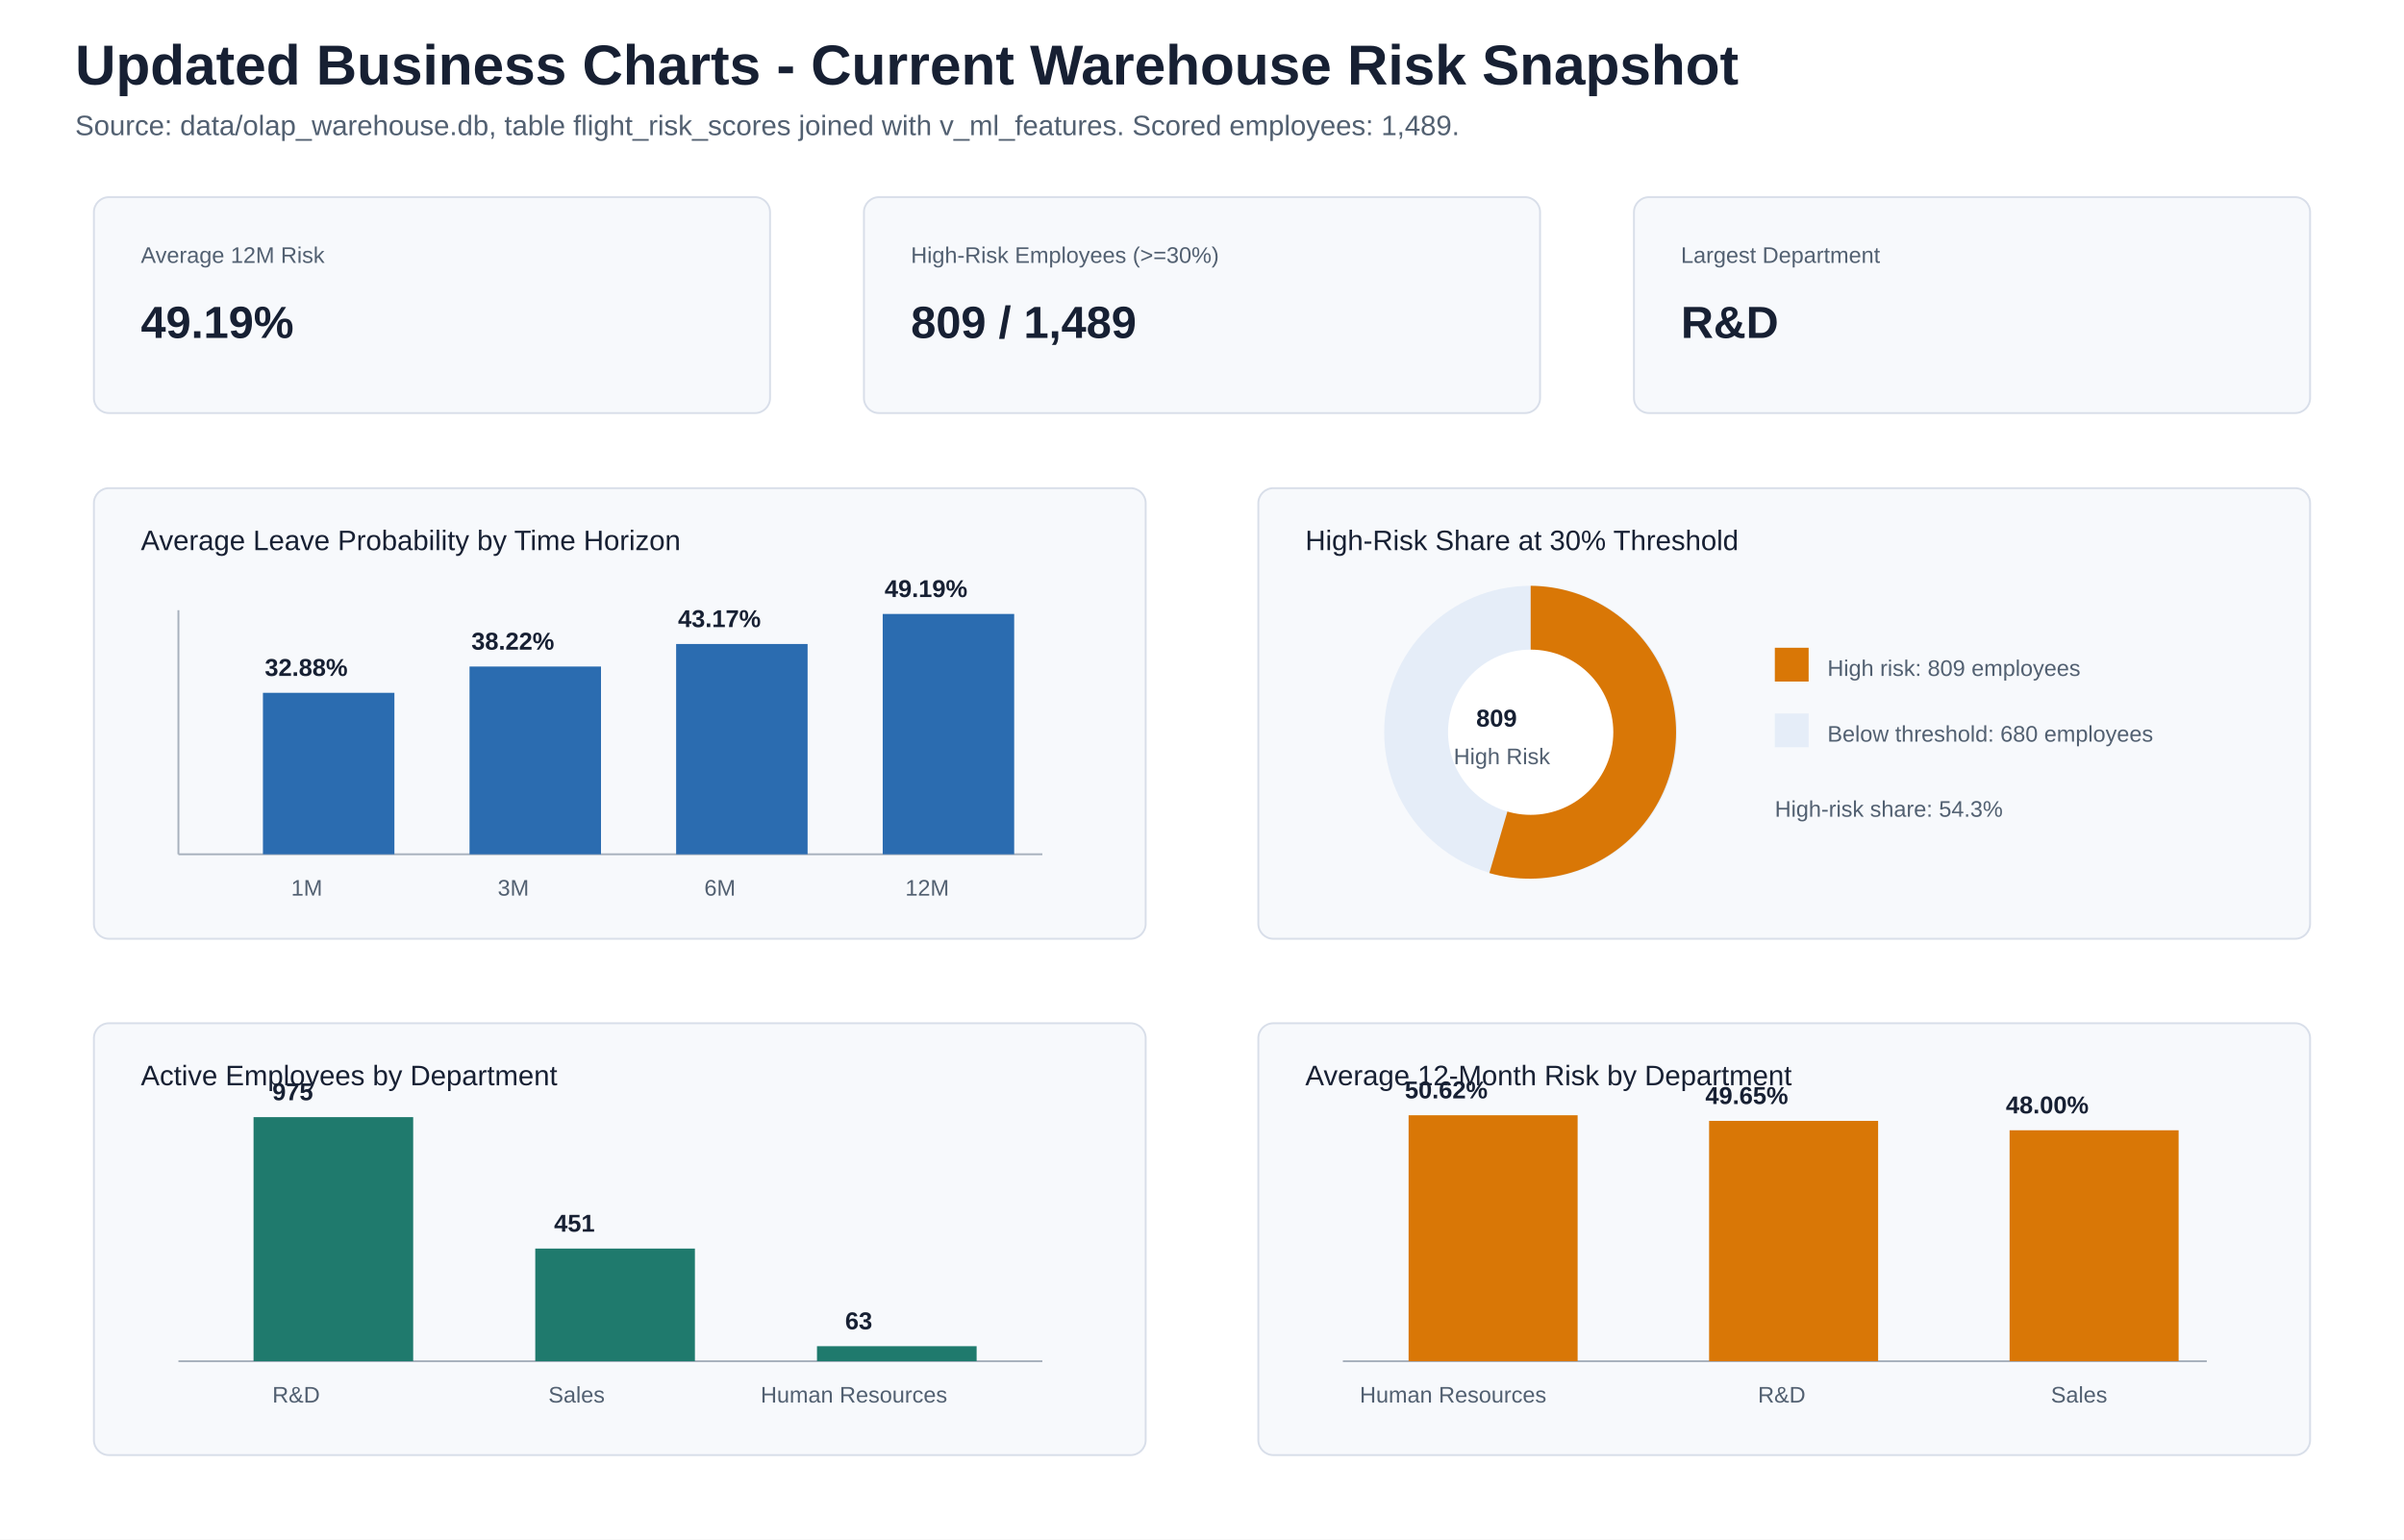
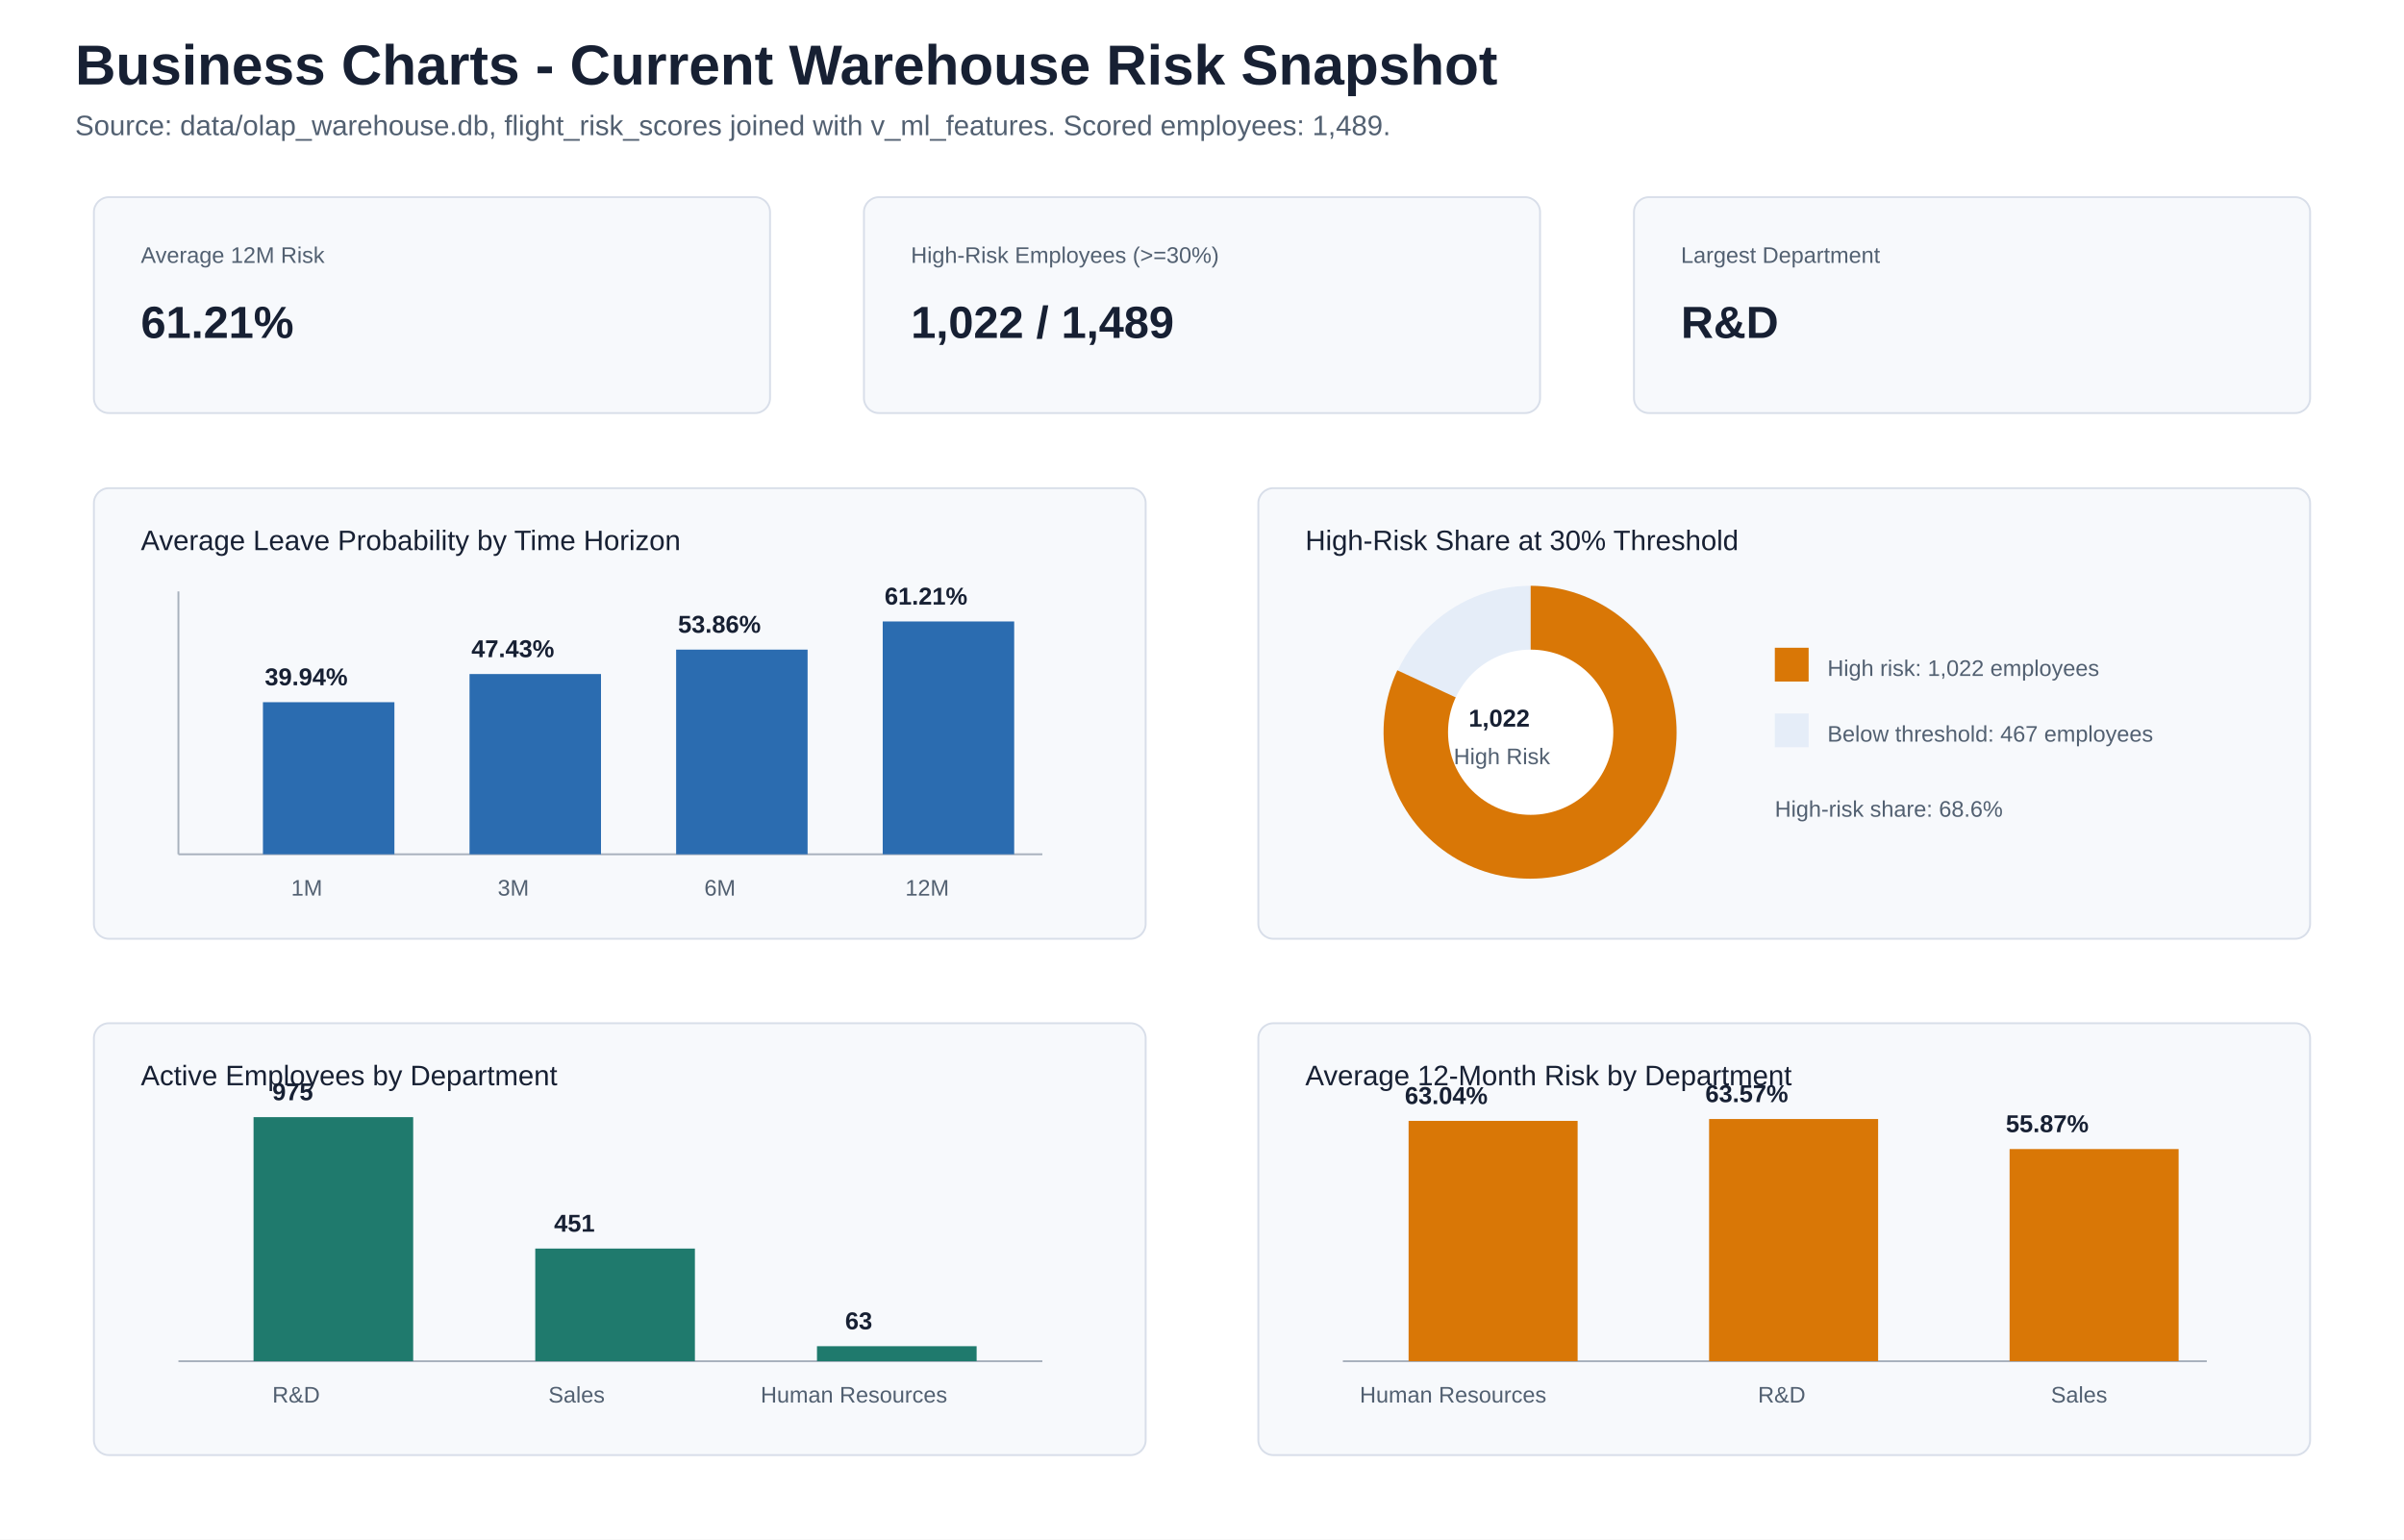
<svg xmlns="http://www.w3.org/2000/svg" width="1280" height="820" viewBox="0 0 1280 820">
  <rect width="1280" height="820" fill="#ffffff" />
  <style>.title{font:700 30px Arial;fill:#172033}.subtitle{font:15px Arial;fill:#526071}.axis{stroke:#a8b1bd;stroke-width:1}.bar1{fill:#2b6cb0}.bar2{fill:#1f7a6d}.bar3{fill:#d97706}.label{font:15px Arial;fill:#172033}.small{font:12px Arial;fill:#526071}.value{font:700 13px Arial;fill:#172033}.panel{fill:#f7f9fc;stroke:#d8dee9;stroke-width:1;rx:8}.metric{font:700 24px Arial;fill:#172033}</style>
-   <text x="40" y="45" class="title">Updated Business Charts - Current Warehouse Risk Snapshot</text>
-   <text x="40" y="72" class="subtitle">Source: data/olap_warehouse.db, table flight_risk_scores joined with v_ml_features. Scored employees: 1,489.</text>
+   <text x="40" y="45" class="title">Business Charts - Current Warehouse Risk Snapshot</text>
+   <text x="40" y="72" class="subtitle">Source: data/olap_warehouse.db, flight_risk_scores joined with v_ml_features. Scored employees: 1,489.</text>
  <rect x="50" y="105" width="360" height="115" class="panel" />
  <text x="75" y="140" class="small">Average 12M Risk</text>
-   <text x="75" y="180" class="metric">49.19%</text>
+   <text x="75" y="180" class="metric">61.21%</text>
  <rect x="460" y="105" width="360" height="115" class="panel" />
  <text x="485" y="140" class="small">High-Risk Employees (&gt;=30%)</text>
-   <text x="485" y="180" class="metric">809 / 1,489</text>
+   <text x="485" y="180" class="metric">1,022 / 1,489</text>
  <rect x="870" y="105" width="360" height="115" class="panel" />
  <text x="895" y="140" class="small">Largest Department</text>
  <text x="895" y="180" class="metric">R&amp;D</text>
  <rect x="50" y="260" width="560" height="240" class="panel" />
  <text x="75" y="293" class="label">Average Leave Probability by Time Horizon</text>
  <line x1="95" y1="455" x2="555" y2="455" class="axis" />
-   <line x1="95" y1="325" x2="95" y2="455" class="axis" />
-   <rect x="140" y="369" width="70" height="86" class="bar1" />
-   <text x="141" y="360" class="value">32.88%</text>
+   <line x1="95" y1="315" x2="95" y2="455" class="axis" />
+   <rect x="140" y="374" width="70" height="81" class="bar1" />
+   <text x="141" y="365" class="value">39.94%</text>
  <text x="155" y="477" class="small">1M</text>
-   <rect x="250" y="355" width="70" height="100" class="bar1" />
-   <text x="251" y="346" class="value">38.22%</text>
+   <rect x="250" y="359" width="70" height="96" class="bar1" />
+   <text x="251" y="350" class="value">47.43%</text>
  <text x="265" y="477" class="small">3M</text>
-   <rect x="360" y="343" width="70" height="112" class="bar1" />
-   <text x="361" y="334" class="value">43.17%</text>
+   <rect x="360" y="346" width="70" height="109" class="bar1" />
+   <text x="361" y="337" class="value">53.86%</text>
  <text x="375" y="477" class="small">6M</text>
-   <rect x="470" y="327" width="70" height="128" class="bar1" />
-   <text x="471" y="318" class="value">49.19%</text>
+   <rect x="470" y="331" width="70" height="124" class="bar1" />
+   <text x="471" y="322" class="value">61.21%</text>
  <text x="482" y="477" class="small">12M</text>
  <rect x="670" y="260" width="560" height="240" class="panel" />
  <text x="695" y="293" class="label">High-Risk Share at 30% Threshold</text>
  <circle cx="815" cy="390" r="78" fill="#e5edf8" />
-   <path d="M815 390 L815 312 A78 78 0 1 1 793 465 Z" fill="#d97706" />
+   <path d="M815 390 L815 312 A78 78 0 1 1 744 357 Z" fill="#d97706" />
  <circle cx="815" cy="390" r="44" fill="#ffffff" />
-   <text x="786" y="387" class="value">809</text>
+   <text x="782" y="387" class="value">1,022</text>
  <text x="774" y="407" class="small">High Risk</text>
  <rect x="945" y="345" width="18" height="18" fill="#d97706" />
-   <text x="973" y="360" class="small">High risk: 809 employees</text>
+   <text x="973" y="360" class="small">High risk: 1,022 employees</text>
  <rect x="945" y="380" width="18" height="18" fill="#e5edf8" />
-   <text x="973" y="395" class="small">Below threshold: 680 employees</text>
-   <text x="945" y="435" class="small">High-risk share: 54.3%</text>
+   <text x="973" y="395" class="small">Below threshold: 467 employees</text>
+   <text x="945" y="435" class="small">High-risk share: 68.6%</text>
  <rect x="50" y="545" width="560" height="230" class="panel" />
  <text x="75" y="578" class="label">Active Employees by Department</text>
  <line x1="95" y1="725" x2="555" y2="725" class="axis" />
  <rect x="135" y="595" width="85" height="130" class="bar2" />
  <text x="145" y="586" class="value">975</text>
  <text x="145" y="747" class="small">R&amp;D</text>
  <rect x="285" y="665" width="85" height="60" class="bar2" />
  <text x="295" y="656" class="value">451</text>
  <text x="292" y="747" class="small">Sales</text>
  <rect x="435" y="717" width="85" height="8" class="bar2" />
  <text x="450" y="708" class="value">63</text>
  <text x="405" y="747" class="small">Human Resources</text>
  <rect x="670" y="545" width="560" height="230" class="panel" />
  <text x="695" y="578" class="label">Average 12-Month Risk by Department</text>
  <line x1="715" y1="725" x2="1175" y2="725" class="axis" />
-   <rect x="750" y="594" width="90" height="131" class="bar3" />
-   <text x="748" y="585" class="value">50.62%</text>
+   <rect x="750" y="597" width="90" height="128" class="bar3" />
+   <text x="748" y="588" class="value">63.04%</text>
  <text x="724" y="747" class="small">Human Resources</text>
-   <rect x="910" y="597" width="90" height="128" class="bar3" />
-   <text x="908" y="588" class="value">49.65%</text>
+   <rect x="910" y="596" width="90" height="129" class="bar3" />
+   <text x="908" y="587" class="value">63.57%</text>
  <text x="936" y="747" class="small">R&amp;D</text>
-   <rect x="1070" y="602" width="90" height="123" class="bar3" />
-   <text x="1068" y="593" class="value">48.00%</text>
+   <rect x="1070" y="612" width="90" height="113" class="bar3" />
+   <text x="1068" y="603" class="value">55.87%</text>
  <text x="1092" y="747" class="small">Sales</text>
</svg>
